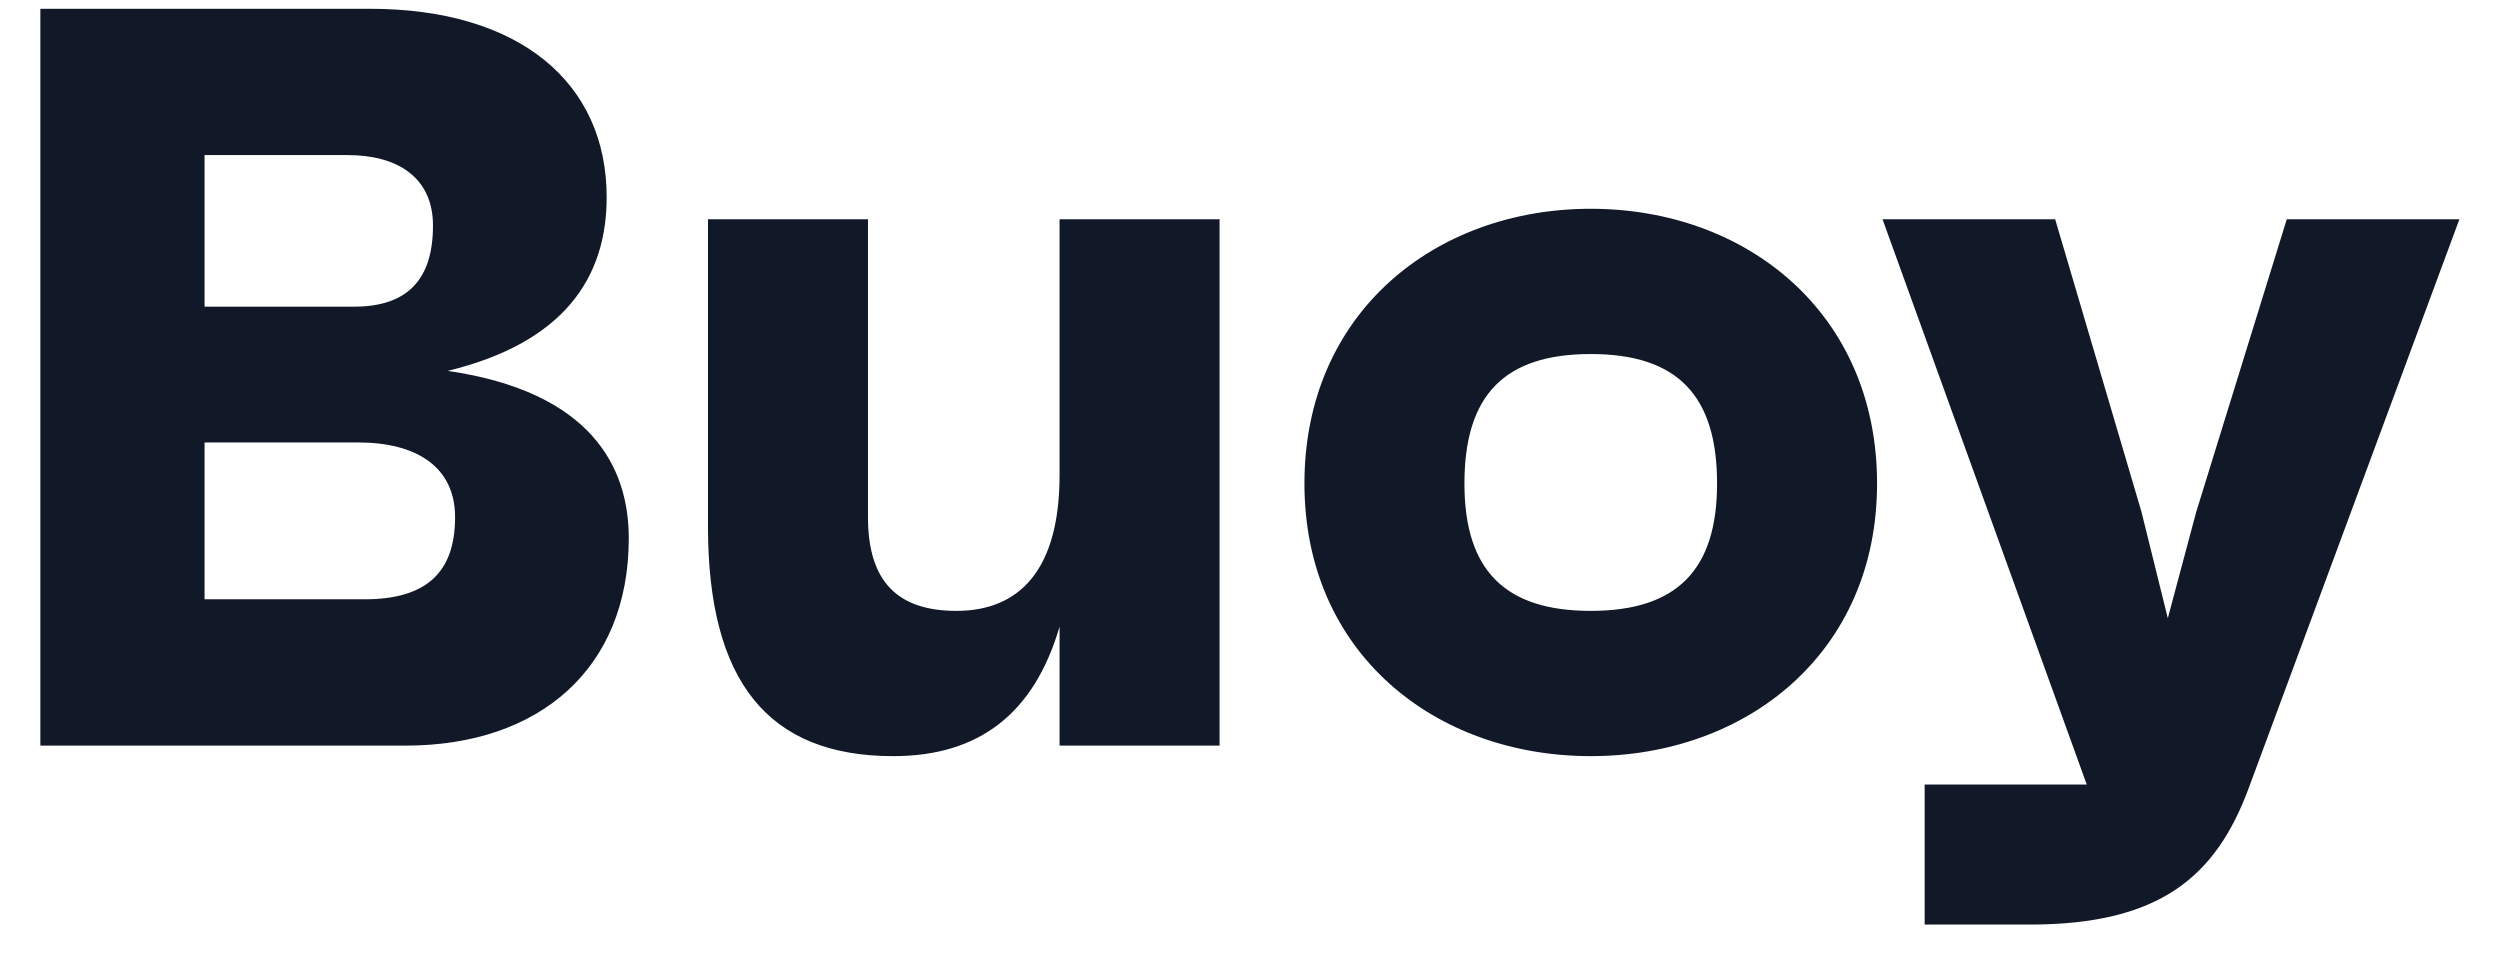
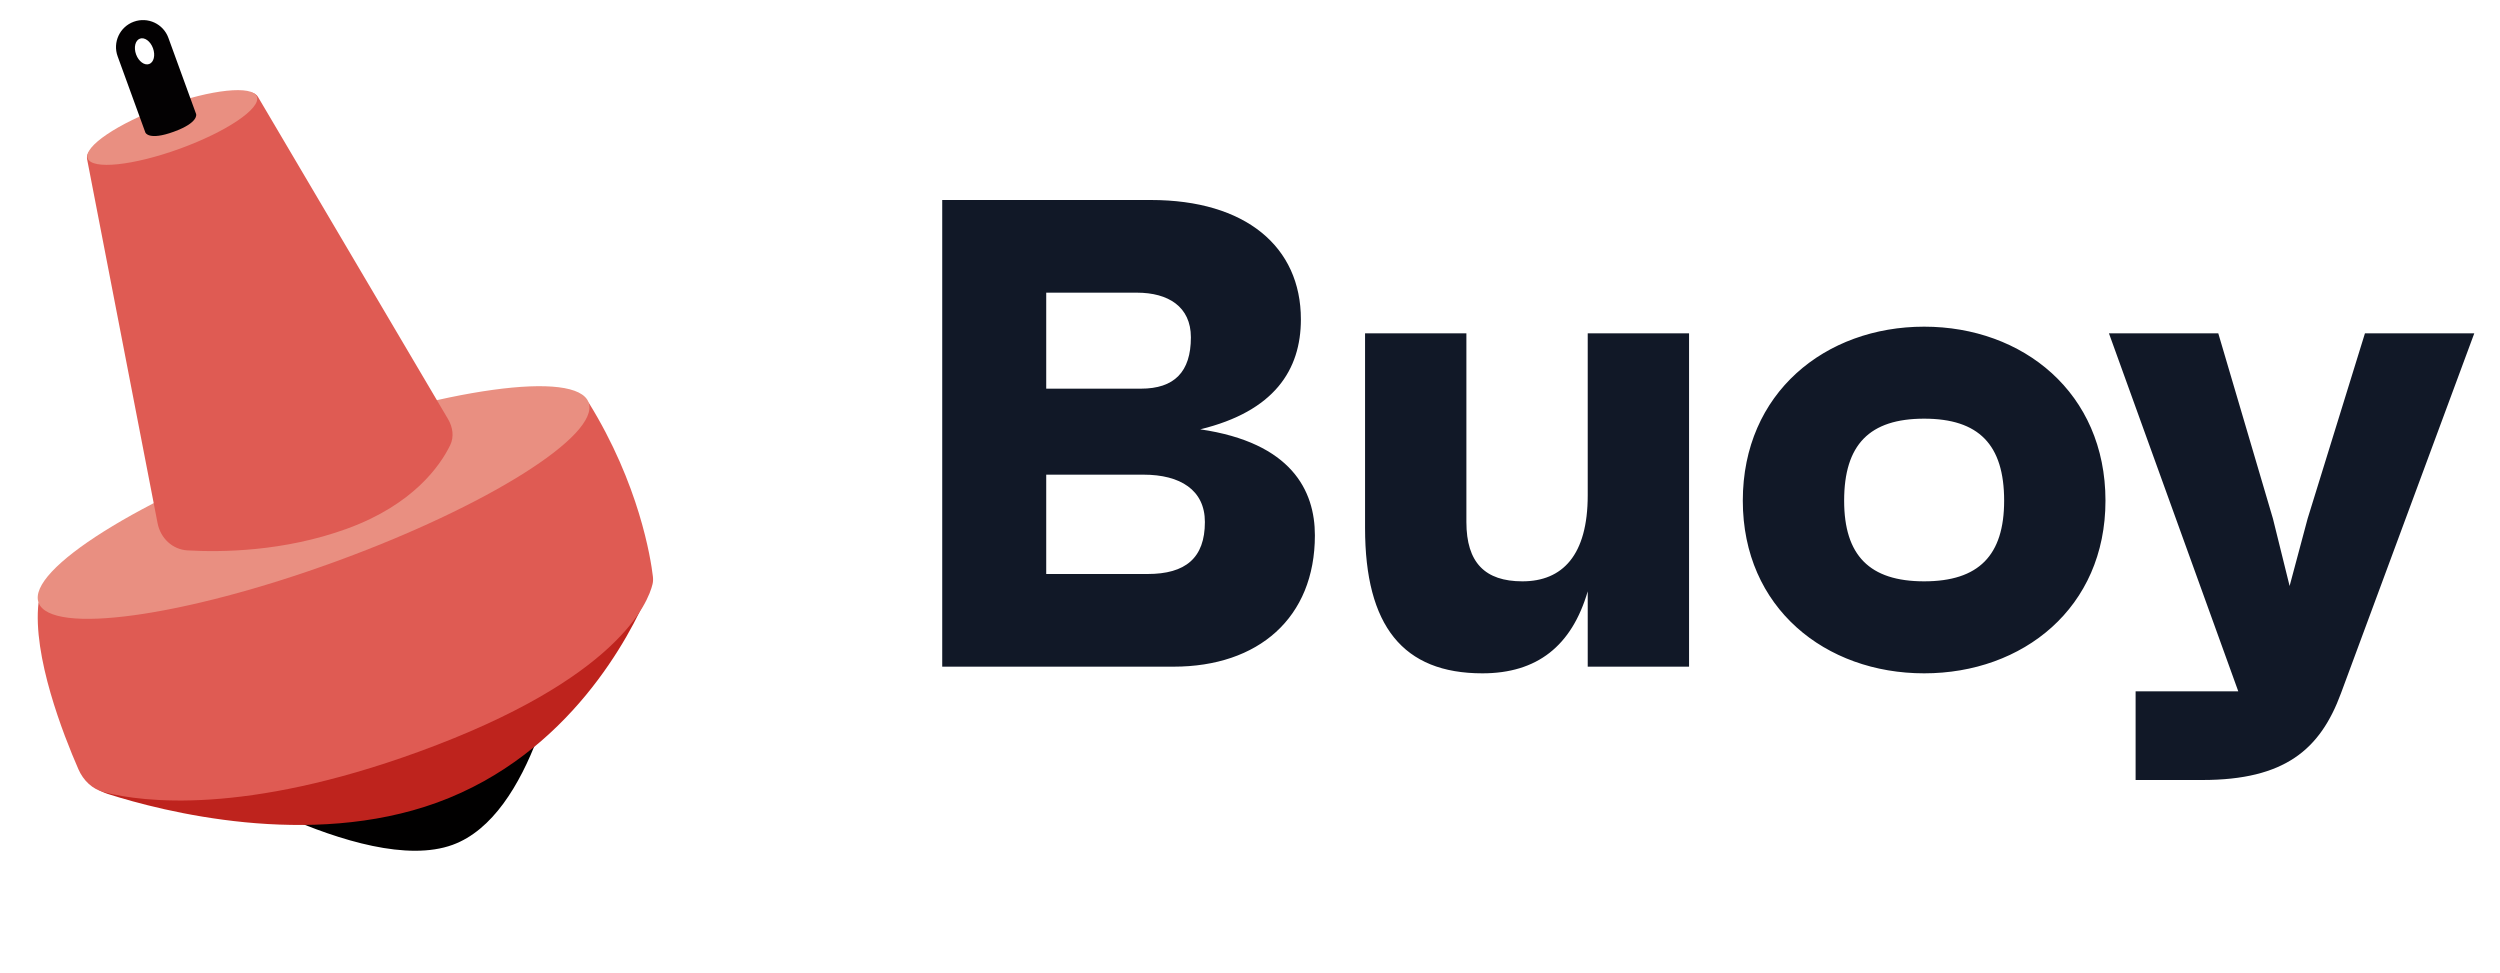
- <svg xmlns="http://www.w3.org/2000/svg" width="57" height="22" viewBox="0 0 57 22" fill="none">
-   <path d="M10.208 8.456C12.872 7.808 13.832 6.32 13.832 4.496C13.832 1.88 11.84 0.2 8.432 0.2H0.92V17H9.248C12.296 17 14.336 15.248 14.336 12.272C14.336 10.664 13.496 8.936 10.208 8.456ZM4.664 3.536H7.928C9.056 3.536 9.872 4.04 9.872 5.144C9.872 6.392 9.272 6.992 8.072 6.992H4.664V3.536ZM8.312 13.664H4.664V10.088H8.168C9.488 10.088 10.376 10.64 10.376 11.792C10.376 13.088 9.68 13.664 8.312 13.664ZM24.158 5V10.832C24.158 12.992 23.246 13.928 21.806 13.928C20.462 13.928 19.79 13.256 19.79 11.792V5H16.142V12.008C16.142 15.536 17.51 17.24 20.366 17.24C22.334 17.24 23.582 16.256 24.158 14.288V17H27.806V5H24.158ZM36.269 4.76C32.717 4.76 29.741 7.136 29.741 11.024C29.741 14.888 32.717 17.24 36.269 17.24C39.821 17.24 42.797 14.888 42.797 11.024C42.797 7.136 39.821 4.76 36.269 4.76ZM36.269 13.928C34.301 13.928 33.389 12.992 33.389 11.024C33.389 9.008 34.301 8.072 36.269 8.072C38.237 8.072 39.149 9.008 39.149 11.024C39.149 12.992 38.237 13.928 36.269 13.928ZM52.138 5L50.074 11.672L49.426 14.096L48.826 11.672L46.858 5H42.922L47.578 17.888H43.882V21.08H46.282C49.258 21.08 50.53 19.976 51.274 17.96L56.074 5H52.138Z" fill="#111827" />
+ <svg xmlns="http://www.w3.org/2000/svg" width="90" height="35" viewBox="0 0 90 35" fill="none">
+   <path d="M43.208 15.456C45.872 14.808 46.832 13.32 46.832 11.496C46.832 8.88 44.84 7.2 41.432 7.2H33.92V24H42.248C45.296 24 47.336 22.248 47.336 19.272C47.336 17.664 46.496 15.936 43.208 15.456ZM37.664 10.536H40.928C42.056 10.536 42.872 11.04 42.872 12.144C42.872 13.392 42.272 13.992 41.072 13.992H37.664V10.536ZM41.312 20.664H37.664V17.088H41.168C42.488 17.088 43.376 17.64 43.376 18.792C43.376 20.088 42.68 20.664 41.312 20.664ZM57.158 12V17.832C57.158 19.992 56.246 20.928 54.806 20.928C53.462 20.928 52.79 20.256 52.79 18.792V12H49.142V19.008C49.142 22.536 50.51 24.24 53.366 24.24C55.334 24.24 56.582 23.256 57.158 21.288V24H60.806V12H57.158ZM69.269 11.76C65.717 11.76 62.741 14.136 62.741 18.024C62.741 21.888 65.717 24.24 69.269 24.24C72.821 24.24 75.797 21.888 75.797 18.024C75.797 14.136 72.821 11.76 69.269 11.76ZM69.269 20.928C67.301 20.928 66.389 19.992 66.389 18.024C66.389 16.008 67.301 15.072 69.269 15.072C71.237 15.072 72.149 16.008 72.149 18.024C72.149 19.992 71.237 20.928 69.269 20.928ZM85.138 12L83.074 18.672L82.426 21.096L81.826 18.672L79.858 12H75.922L80.578 24.888H76.882V28.08H79.282C82.258 28.08 83.53 26.976 84.274 24.96L89.074 12H85.138Z" fill="#111827" />
+   <path d="M6.13 27.189C5.797 26.951 1.996 24.199 1.602 21.877C1.54 21.514 1.8 21.2 2.146 21.074L20.031 14.564C20.464 14.407 20.957 14.572 21.141 14.994C22.297 17.653 21.11 20.653 20.643 21.651C20.535 21.881 20.457 22.12 20.42 22.372C20.194 23.871 19.18 29.364 16.292 30.415C13.059 31.592 6.627 27.51 6.178 27.221C6.16 27.21 6.147 27.201 6.13 27.189Z" fill="#010000" />
+   <path d="M2.813 27.53C2.363 26.267 1.552 23.737 1.549 21.878C1.549 21.51 1.8 21.2 2.146 21.074L20.03 14.564C20.463 14.407 20.95 14.574 21.177 14.974C22.497 17.294 23.148 19.434 23.395 20.378C23.482 20.71 23.461 21.053 23.327 21.369C22.71 22.822 20.519 27.152 15.737 28.892C11.131 30.568 5.858 29.211 3.896 28.587C3.385 28.424 2.993 28.034 2.813 27.53Z" fill="#BE231D" />
+   <path d="M2.822 27.691C2.279 26.448 1.167 23.614 1.387 21.695L21.189 14.488C23.014 17.435 23.427 20.108 23.503 20.743C23.514 20.838 23.515 20.933 23.492 21.026C23.339 21.674 22.275 24.442 15.072 27.064C8.811 29.343 5.149 28.877 3.757 28.524C3.326 28.415 3 28.099 2.822 27.691Z" fill="#DF5B53" />
+   <ellipse cx="11.289" cy="18.091" rx="10.536" ry="2.269" transform="rotate(-20 11.2885 18.0911)" fill="#E98F81" />
+   <path d="M3.136 5.734L5.673 18.836C5.777 19.371 6.204 19.782 6.748 19.814C7.956 19.884 10.212 19.863 12.493 19.033C14.876 18.165 15.844 16.766 16.205 16.03C16.354 15.727 16.301 15.379 16.13 15.088L9.287 3.488C9.228 3.39 9.122 3.329 9.007 3.332C8.498 3.347 7.037 3.423 5.924 3.828C4.815 4.232 3.651 5.107 3.248 5.427C3.155 5.5 3.114 5.618 3.136 5.734Z" fill="#DF5B53" />
+   <ellipse cx="6.202" cy="4.59" rx="3.242" ry="0.81" transform="rotate(-20 6.20175 4.58993)" fill="#E98F81" />
+   <path fill-rule="evenodd" clip-rule="evenodd" d="M5.233 4.77L4.235 2.028C4.051 1.524 4.311 0.966 4.816 0.782C5.321 0.598 5.879 0.858 6.062 1.363L7.06 4.105C7.06 4.105 7.171 4.41 6.257 4.742C5.343 5.075 5.233 4.77 5.233 4.77ZM5.37 2.305C5.538 2.244 5.6 1.99 5.508 1.737C5.417 1.485 5.206 1.33 5.038 1.391C4.869 1.452 4.807 1.707 4.899 1.959C4.991 2.211 5.202 2.366 5.37 2.305Z" fill="#030102" />
</svg>
